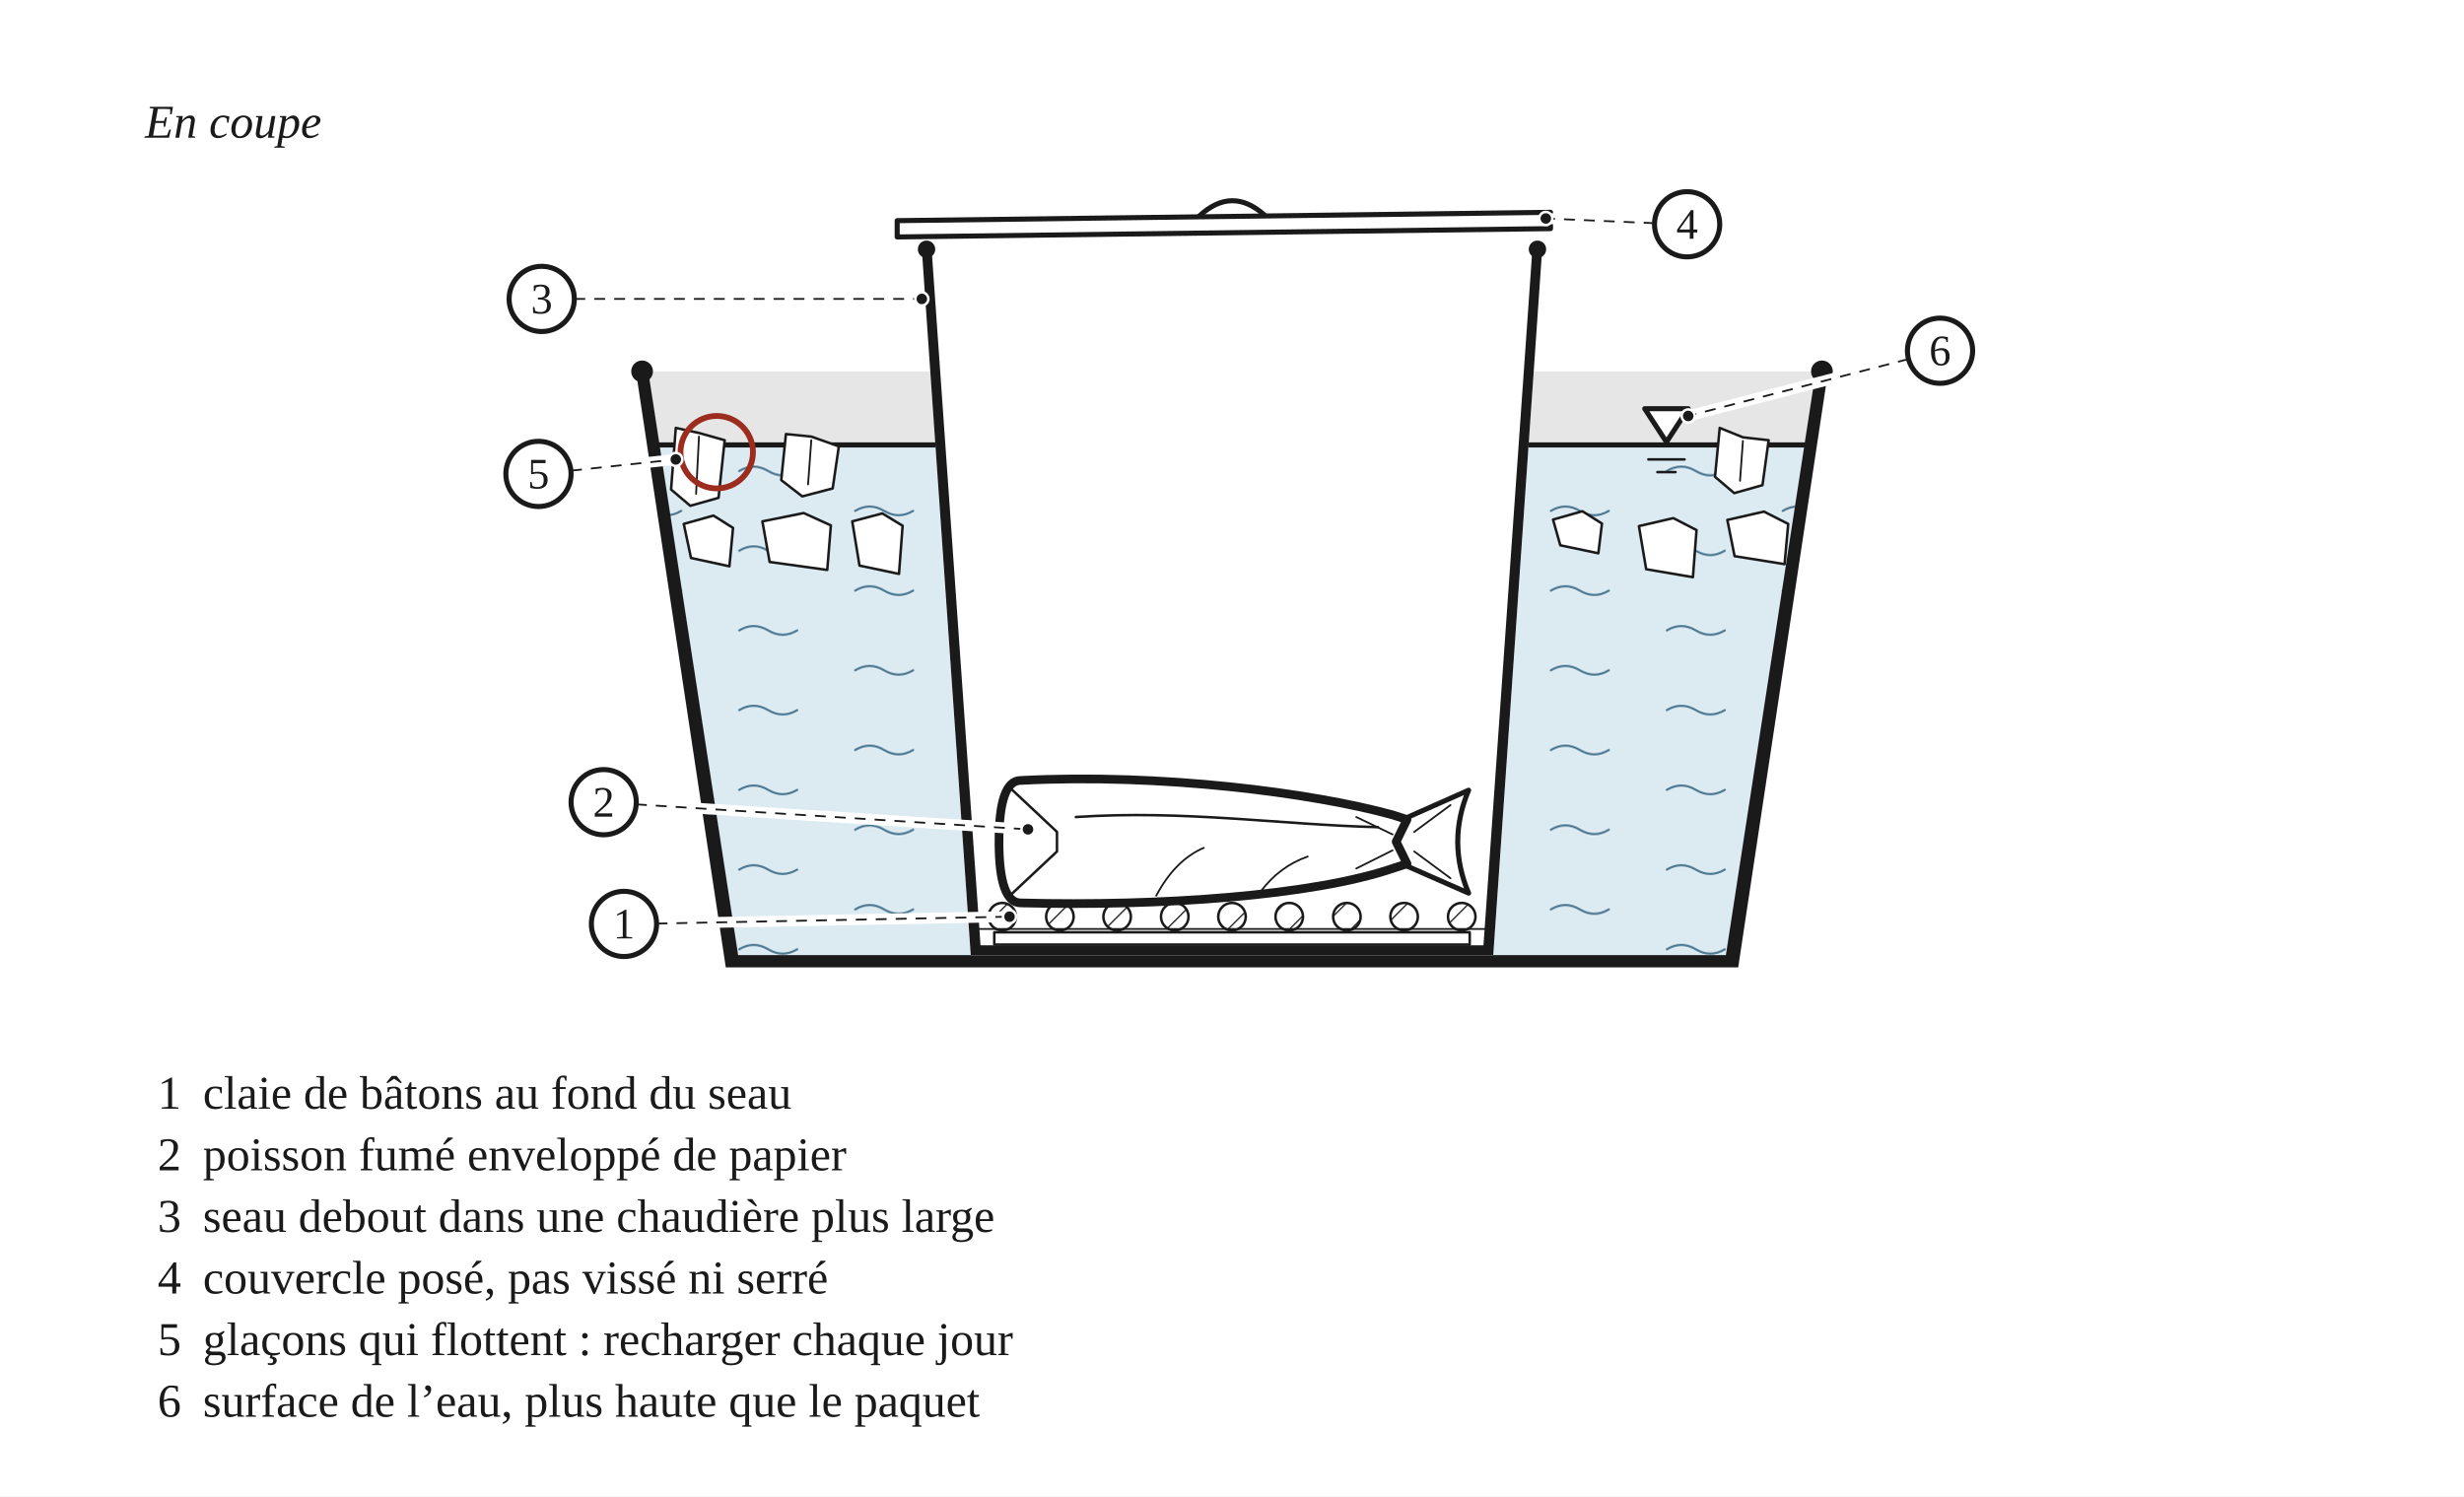
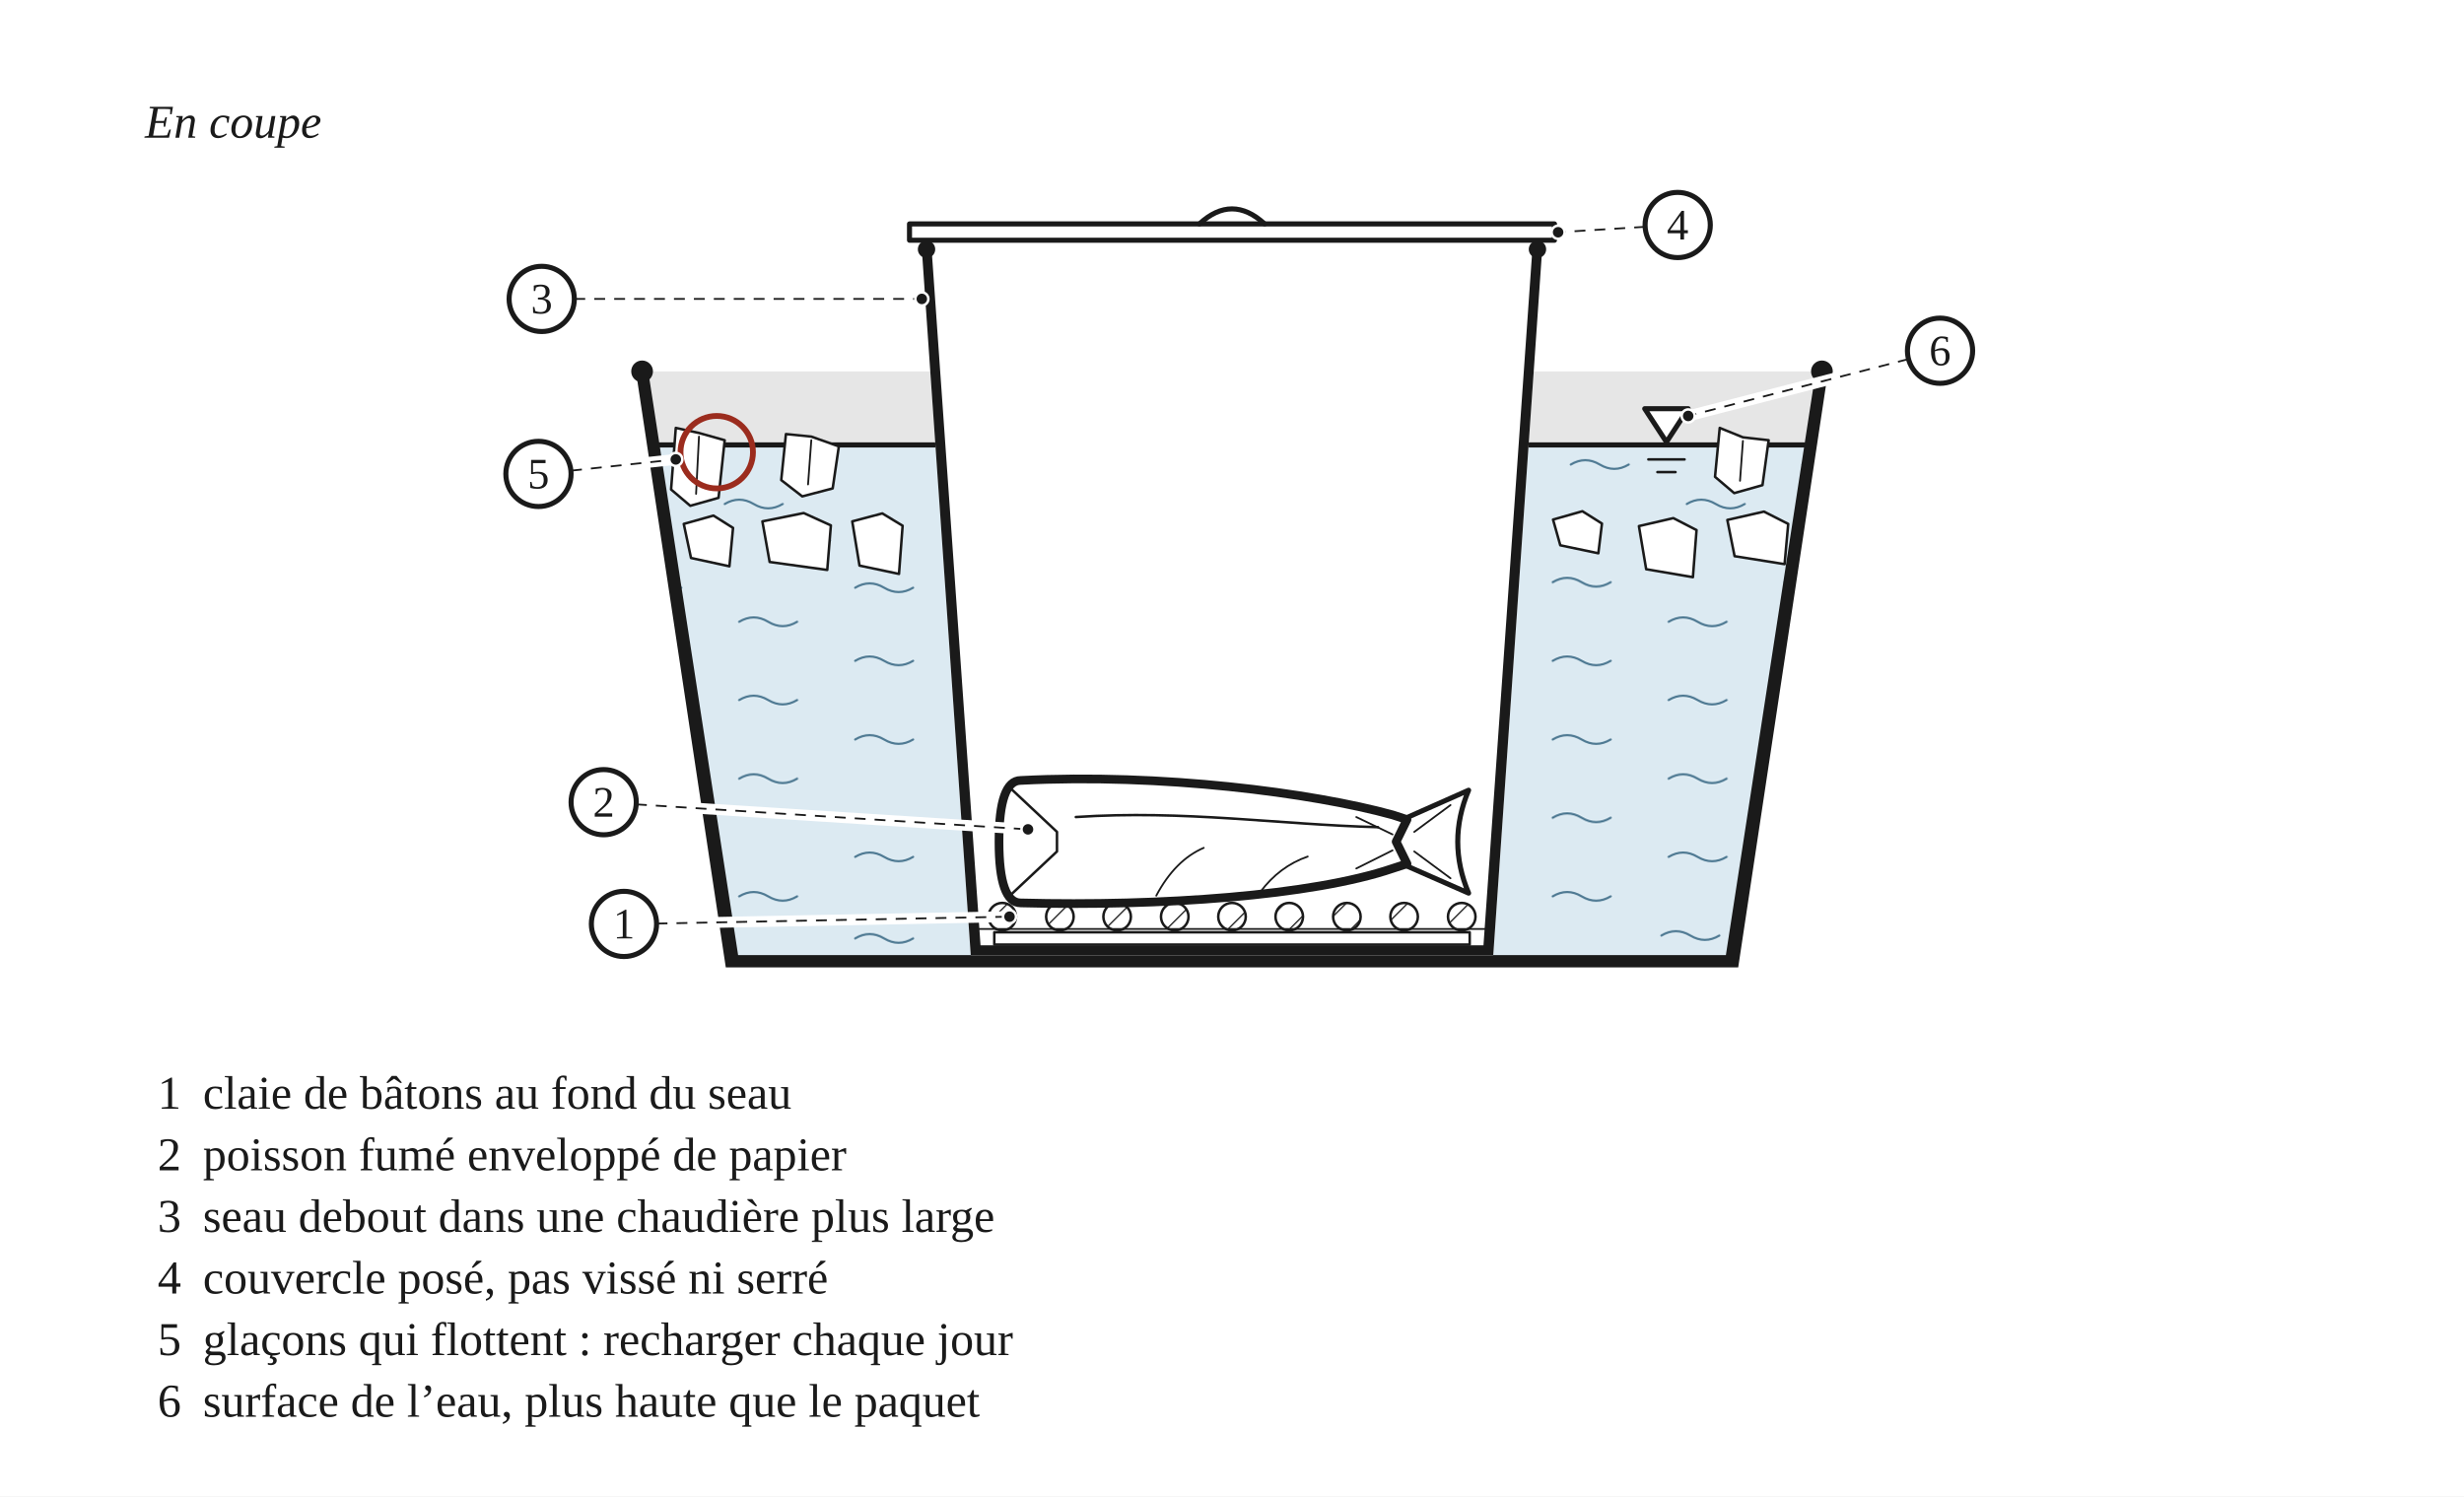
<svg xmlns="http://www.w3.org/2000/svg" width="680" height="413" viewBox="0 0 680 413" role="img">
  <defs>
    <pattern id="h-bois" width="6" height="6" patternUnits="userSpaceOnUse" patternTransform="rotate(45)">
      <line x1="0" y1="0" x2="0" y2="6" stroke="#1A1A1A" stroke-width="0.7" />
    </pattern>
    <pattern id="h-eau" width="64" height="22" patternUnits="userSpaceOnUse">
      <rect width="64" height="22" fill="#DCEAF2" />
      <path d="M4 7 q4 -2.4 8 0 t8 0 M36 18 q4 -2.4 8 0 t8 0" fill="none" stroke="#4F7A93" stroke-width="0.6" stroke-linecap="round" />
    </pattern>
  </defs>
  <rect x="0" y="0" width="680" height="413" fill="#FFFFFF" />
  <text x="40" y="38" font-family="Georgia, 'Times New Roman', serif" font-size="13" font-style="italic" fill="#1A1A1A">En coupe</text>
  <g transform="translate(40 46)" data-vue="bon">
    <path d="M138.9 56.5 L461.1 56.5 L461.4 76.8 L138.6 76.8 Z" fill="#E6E6E6" stroke="none" />
-     <path d="M142 76.8 L218.1 76.8 L227.9 217.6 L372.1 217.6 L381.9 76.8 L458 76.8 L436.8 217.6 L163.2 217.6 Z" fill="#FFFFFF" stroke="none" />
-     <path d="M142 76.8 L218.1 76.8 L227.9 217.6 L372.1 217.6 L381.9 76.8 L458 76.8 L436.8 217.6 L163.2 217.6 Z" fill="url(#h-eau)" stroke="none" />
+     <path d="M142 76.8 L218.1 76.8 L227.9 217.6 L163.2 217.6 L381.9 76.8 L458 76.8 L436.8 217.6 L372.1 217.6 Z" fill="#FFFFFF" stroke="none" />
+     <g transform="translate(0 12)">
+       <path d="M141.4 64.3 L218.6 64.3 L219.1 70.7 L142.4 70.7 Z" fill="url(#h-eau)" stroke="none" />
+     </g>
+     <g transform="translate(0 17.4)">
+       <path d="M219 64.3 L219.4 70.8 L143.2 70.8 L142.2 64.3 Z" fill="url(#h-eau)" stroke="none" />
+     </g>
+     <g transform="translate(28 20.1)">
+       <path d="M191.4 67.1 L192.2 78.9 L116.8 78.9 L115 67.1 Z" fill="url(#h-eau)" stroke="none" />
+     </g>
+     <g transform="translate(41 8.2)">
+       <path d="M179.1 89.8 L179.9 101.6 L105.4 101.6 L103.7 89.8 Z" fill="url(#h-eau)" stroke="none" />
+     </g>
+     <g transform="translate(0 21.2)">
+       <path d="M220.9 87.6 L221.7 99.4 L148.1 99.4 L146.3 87.6 Z" fill="url(#h-eau)" stroke="none" />
+     </g>
+     <g transform="translate(32 8.6)">
+       <path d="M189.6 111 L190.4 122.9 L117.7 122.9 L115.9 111 Z" fill="url(#h-eau)" stroke="none" />
+     </g>
+     <g transform="translate(0 19.4)">
+       <path d="M222.4 111.1 L223.2 122.9 L151.3 122.9 L149.6 111.1 Z" fill="url(#h-eau)" stroke="none" />
+     </g>
+     <g transform="translate(32 8.2)">
+       <path d="M191.1 133.1 L191.9 144.9 L121 144.9 L119.2 133.1 Z" fill="url(#h-eau)" stroke="none" />
+     </g>
+     <g transform="translate(0 19.1)">
+       <path d="M223.9 133 L224.7 144.9 L154.6 144.9 L152.8 133 Z" fill="url(#h-eau)" stroke="none" />
+     </g>
+     <g transform="translate(32 7.9)">
+       <path d="M192.6 155.1 L193.4 166.9 L124.2 166.9 L122.5 155.1 Z" fill="url(#h-eau)" stroke="none" />
+     </g>
+     <g transform="translate(0 21.5)">
+       <path d="M225.4 152.3 L225.8 158.7 L157.1 158.7 L156.1 152.3 Z" fill="url(#h-eau)" stroke="none" />
+     </g>
+     <g transform="translate(0 4.9)">
+       <path d="M225.7 174.3 L226.2 180.7 L157.9 180.7 L156.9 174.3 Z" fill="url(#h-eau)" stroke="none" />
+     </g>
+     <g transform="translate(0 7.5)">
+       <path d="M226.1 177.1 L226.9 189 L159.5 189 L157.7 177.1 Z" fill="url(#h-eau)" stroke="none" />
+     </g>
+     <g transform="translate(32 18.4)">
+       <path d="M194.9 177.1 L195.7 188.9 L129.1 188.9 L127.4 177.1 Z" fill="url(#h-eau)" stroke="none" />
+     </g>
+     <g transform="translate(0 8)">
+       <path d="M227.6 198.3 L228.4 210.1 L162.8 210.1 L161 198.3 Z" fill="url(#h-eau)" stroke="none" />
+     </g>
+     <g transform="translate(5.5 9.2)">
+       <path d="M375.9 67.1 L453.1 67.1 L451.3 79 L375.1 79 Z" fill="url(#h-eau)" stroke="none" />
+     </g>
+     <g transform="translate(37.5 20.1)">
+       <path d="M419.5 67.1 L417.7 78.9 L342.3 78.9 L343.1 67.1 Z" fill="url(#h-eau)" stroke="none" />
+     </g>
+     <g transform="translate(0 11.7)">
+       <path d="M455.3 86.3 L454.4 92.7 L379.4 92.7 L379.9 86.3 Z" fill="url(#h-eau)" stroke="none" />
+     </g>
+     <g transform="translate(0 17.1)">
+       <path d="M454.5 86.3 L453.6 92.7 L379.1 92.7 L379.5 86.3 Z" fill="url(#h-eau)" stroke="none" />
+     </g>
+     <g transform="translate(0.5 19.7)">
+       <path d="M453.2 89.1 L451.4 100.9 L377.8 100.9 L378.6 89.1 Z" fill="url(#h-eau)" stroke="none" />
+     </g>
+     <g transform="translate(32.5 8.6)">
+       <path d="M419.6 111 L417.8 122.9 L345.1 122.9 L345.9 111 Z" fill="url(#h-eau)" stroke="none" />
+     </g>
+     <g transform="translate(0.5 19.4)">
+       <path d="M449.9 111.1 L448.2 122.9 L376.3 122.9 L377.1 111.1 Z" fill="url(#h-eau)" stroke="none" />
+     </g>
+     <g transform="translate(32.5 8.2)">
+       <path d="M416.3 133.1 L414.5 144.9 L343.6 144.9 L344.4 133.1 Z" fill="url(#h-eau)" stroke="none" />
+     </g>
+     <g transform="translate(0.5 19.1)">
+       <path d="M446.7 133 L444.9 144.9 L374.8 144.9 L375.6 133 Z" fill="url(#h-eau)" stroke="none" />
+     </g>
+     <g transform="translate(32.5 7.9)">
+       <path d="M413 155.1 L411.3 166.9 L342.1 166.9 L342.9 155.1 Z" fill="url(#h-eau)" stroke="none" />
+     </g>
+     <g transform="translate(0.5 18.7)">
+       <path d="M443.4 155.1 L441.6 166.9 L373.3 166.9 L374.1 155.1 Z" fill="url(#h-eau)" stroke="none" />
+     </g>
+     <g transform="translate(32.5 7.5)">
+       <path d="M409.8 177.1 L408 189 L340.6 189 L341.4 177.1 Z" fill="url(#h-eau)" stroke="none" />
+     </g>
+     <g transform="translate(0.5 18.4)">
+       <path d="M440.1 177.1 L438.4 188.9 L371.8 188.9 L372.6 177.1 Z" fill="url(#h-eau)" stroke="none" />
+     </g>
+     <g transform="translate(30.5 7.2)">
+       <path d="M408.5 199.1 L406.7 210.9 L341.1 210.9 L341.9 199.1 Z" fill="url(#h-eau)" stroke="none" />
+     </g>
    <line x1="142" y1="76.8" x2="218.1" y2="76.8" fill="none" stroke="#1A1A1A" stroke-width="1.4" stroke-linejoin="round" stroke-linecap="round" />
    <line x1="381.9" y1="76.8" x2="458" y2="76.8" fill="none" stroke="#1A1A1A" stroke-width="1.4" stroke-linejoin="round" stroke-linecap="round" />
    <path d="M148.7 98.6 L156.9 96.3 L162.3 99.7 L161.3 110.3 L150.7 108 Z" fill="#FFFFFF" stroke="#1A1A1A" stroke-width="0.7" stroke-linejoin="round" stroke-linecap="round" />
    <path d="M170.4 97.9 L181.8 95.6 L189.3 99 L188.3 111.3 L172.4 109.1 Z" fill="#FFFFFF" stroke="#1A1A1A" stroke-width="0.7" stroke-linejoin="round" stroke-linecap="round" />
    <path d="M195.2 97.9 L203.5 95.7 L209.1 99.1 L208.1 112.4 L197.2 110.1 Z" fill="#FFFFFF" stroke="#1A1A1A" stroke-width="0.7" stroke-linejoin="round" stroke-linecap="round" />
    <path d="M388.6 97.4 L396.7 95.1 L402.1 98.5 L401.1 106.7 L390.6 104.5 Z" fill="#FFFFFF" stroke="#1A1A1A" stroke-width="0.7" stroke-linejoin="round" stroke-linecap="round" />
    <path d="M412.3 99.2 L421.8 97 L428.2 100.3 L427.2 113.3 L414.3 111.1 Z" fill="#FFFFFF" stroke="#1A1A1A" stroke-width="0.7" stroke-linejoin="round" stroke-linecap="round" />
    <path d="M436.7 97.5 L446.8 95.2 L453.5 98.6 L452.5 109.7 L438.7 107.5 Z" fill="#FFFFFF" stroke="#1A1A1A" stroke-width="0.7" stroke-linejoin="round" stroke-linecap="round" />
    <path d="M146.5 72.1 L152.9 73.5 L160 75.5 L158.3 91.4 L150.5 93.6 L145.2 89.1 Z" fill="#FFFFFF" stroke="#1A1A1A" stroke-width="0.7" stroke-linejoin="round" stroke-linecap="round" />
    <line x1="152.9" y1="74.5" x2="152.1" y2="90.3" fill="none" stroke="#1A1A1A" stroke-width="0.5" stroke-linejoin="round" stroke-linecap="round" />
    <path d="M176.9 73.8 L183.9 74.5 L191.5 77.2 L189.8 88.8 L181.4 91 L175.6 86.5 Z" fill="#FFFFFF" stroke="#1A1A1A" stroke-width="0.7" stroke-linejoin="round" stroke-linecap="round" />
    <line x1="183.9" y1="75.5" x2="183" y2="87.7" fill="none" stroke="#1A1A1A" stroke-width="0.5" stroke-linejoin="round" stroke-linecap="round" />
    <path d="M434.6 72.1 L441 74.7 L448.1 75.5 L446.4 87.9 L438.6 90.1 L433.3 85.6 Z" fill="#FFFFFF" stroke="#1A1A1A" stroke-width="0.7" stroke-linejoin="round" stroke-linecap="round" />
    <line x1="441" y1="75.7" x2="440.2" y2="86.7" fill="none" stroke="#1A1A1A" stroke-width="0.5" stroke-linejoin="round" stroke-linecap="round" />
    <path d="M413.9 66.8 L425.9 66.8 L419.9 76 Z" fill="#FFFFFF" stroke="#1A1A1A" stroke-width="1.4" stroke-linejoin="round" stroke-linecap="round" />
    <line x1="414.9" y1="80.8" x2="424.9" y2="80.8" fill="none" stroke="#1A1A1A" stroke-width="0.7" stroke-linejoin="round" stroke-linecap="round" />
    <line x1="417.4" y1="84.3" x2="422.4" y2="84.3" fill="none" stroke="#1A1A1A" stroke-width="0.7" stroke-linejoin="round" stroke-linecap="round" />
    <path d="M135.5 56.5 L160.3 221 L439.7 221 L464.5 56.5 L461.1 56.5 L436.3 217.6 L163.7 217.6 L138.9 56.5 Z" fill="#1A1A1A" stroke="none" />
    <circle cx="137.2" cy="56.5" r="3" fill="#1A1A1A" stroke="none" />
    <circle cx="462.8" cy="56.5" r="3" fill="#1A1A1A" stroke="none" />
    <path d="M214.4 22.8 L385.6 22.8 L372.1 217.6 L227.9 217.6 Z" fill="#FFFFFF" stroke="none" />
    <line x1="230.1" y1="210.4" x2="369.9" y2="210.4" fill="none" stroke="#1A1A1A" stroke-width="0.5" stroke-linejoin="round" stroke-linecap="round" />
    <rect x="234.4" y="211.3" width="131.2" height="3.4" fill="#FFFFFF" stroke="#1A1A1A" stroke-width="0.7" stroke-linejoin="round" stroke-linecap="round" />
    <circle cx="236.6" cy="207" r="3.8" fill="url(#h-bois)" stroke="#1A1A1A" stroke-width="0.7" stroke-linejoin="round" />
    <circle cx="252.5" cy="207" r="3.8" fill="url(#h-bois)" stroke="#1A1A1A" stroke-width="0.7" stroke-linejoin="round" />
    <circle cx="268.3" cy="207" r="3.8" fill="url(#h-bois)" stroke="#1A1A1A" stroke-width="0.7" stroke-linejoin="round" />
    <circle cx="284.2" cy="207" r="3.8" fill="url(#h-bois)" stroke="#1A1A1A" stroke-width="0.7" stroke-linejoin="round" />
    <circle cx="300" cy="207" r="3.8" fill="url(#h-bois)" stroke="#1A1A1A" stroke-width="0.7" stroke-linejoin="round" />
    <circle cx="315.8" cy="207" r="3.8" fill="url(#h-bois)" stroke="#1A1A1A" stroke-width="0.7" stroke-linejoin="round" />
    <circle cx="331.7" cy="207" r="3.8" fill="url(#h-bois)" stroke="#1A1A1A" stroke-width="0.7" stroke-linejoin="round" />
    <circle cx="347.5" cy="207" r="3.8" fill="url(#h-bois)" stroke="#1A1A1A" stroke-width="0.7" stroke-linejoin="round" />
    <circle cx="363.4" cy="207" r="3.8" fill="url(#h-bois)" stroke="#1A1A1A" stroke-width="0.7" stroke-linejoin="round" />
    <path d="M342.3 182.3 L365.3 172.1 Q359.3 186.3 365.3 200.5 L342.3 190.4 Z" fill="#FFFFFF" stroke="#1A1A1A" stroke-width="1.4" stroke-linejoin="round" stroke-linecap="round" />
    <line x1="350.3" y1="183.6" x2="360.3" y2="176.2" fill="none" stroke="#1A1A1A" stroke-width="0.5" stroke-linejoin="round" stroke-linecap="round" />
    <line x1="350.3" y1="189" x2="360.3" y2="196.4" fill="none" stroke="#1A1A1A" stroke-width="0.5" stroke-linejoin="round" stroke-linecap="round" />
    <path d="M241.7 169.4 C280.4 167.4 322.2 172.8 344.3 178.9 L348.3 180.2 L345.3 186.3 L348.3 192.4 L344.3 193.7 C322.2 201.2 280.4 204.2 241.7 203.2 Q235.7 203.2 235.7 186.3 Q235.7 169.4 241.7 169.4 Z" fill="#FFFFFF" stroke="#1A1A1A" stroke-width="2.4" stroke-linejoin="round" stroke-linecap="round" />
    <path d="M238.7 171.4 L251.7 183.6 L251.7 189 L238.7 201.2" fill="none" stroke="#1A1A1A" stroke-width="0.7" stroke-linejoin="round" stroke-linecap="round" />
    <path d="M256.9 179.5 C286.9 177.5 313.1 181.6 340.3 182.3" fill="none" stroke="#1A1A1A" stroke-width="0.7" stroke-linejoin="round" stroke-linecap="round" />
    <line x1="334.3" y1="179.5" x2="344.3" y2="184.3" fill="none" stroke="#1A1A1A" stroke-width="0.5" stroke-linejoin="round" stroke-linecap="round" />
    <line x1="334.3" y1="193.7" x2="344.3" y2="188.7" fill="none" stroke="#1A1A1A" stroke-width="0.5" stroke-linejoin="round" stroke-linecap="round" />
    <path d="M279.1 201.2 Q284.3 191.4 292.2 188" fill="none" stroke="#1A1A1A" stroke-width="0.5" stroke-linejoin="round" stroke-linecap="round" />
    <path d="M307.8 200.2 Q313.1 193.1 320.9 190.4" fill="none" stroke="#1A1A1A" stroke-width="0.5" stroke-linejoin="round" stroke-linecap="round" />
    <path d="M214.4 22.8 L227.9 217.6 L372.1 217.6 L385.6 22.8 L382.9 22.8 L369.4 214.9 L230.6 214.9 L217.1 22.8 Z" fill="#1A1A1A" stroke="none" />
    <circle cx="215.7" cy="22.8" r="2.4" fill="#1A1A1A" stroke="none" />
    <circle cx="384.3" cy="22.8" r="2.4" fill="#1A1A1A" stroke="none" />
-     <path d="M207.6 14.9 L387.9 12.6 L387.9 17.1 L207.6 19.4 Z" fill="#FFFFFF" stroke="#1A1A1A" stroke-width="1.4" stroke-linejoin="round" stroke-linecap="round" />
-     <path d="M291 13.6 Q300 5.3 309 13.4" fill="none" stroke="#1A1A1A" stroke-width="1.4" stroke-linejoin="round" stroke-linecap="round" />
+     <path d="M211 15.8 L389 15.8 L389 20.3 L211 20.3 Z" fill="#FFFFFF" stroke="#1A1A1A" stroke-width="1.4" stroke-linejoin="round" stroke-linecap="round" />
+     <path d="M291 15.8 Q300 7.5 309 15.8" fill="none" stroke="#1A1A1A" stroke-width="1.4" stroke-linejoin="round" stroke-linecap="round" />
    <circle cx="157.8" cy="78.8" r="10" fill="none" stroke="#9B2C1E" stroke-width="1.6" />
  </g>
  <line x1="181.2" y1="254.9" x2="278.6" y2="253" fill="none" stroke="#FFFFFF" stroke-width="3" stroke-linecap="round" />
  <line x1="181.2" y1="254.9" x2="278.6" y2="253" fill="none" stroke="#1A1A1A" stroke-width="0.5" stroke-dasharray="3 2.5" />
  <circle cx="278.6" cy="253" r="1.8" fill="#1A1A1A" stroke="#FFFFFF" stroke-width="0.7" />
  <circle cx="172.2" cy="255" r="9" fill="#FFFFFF" stroke="#1A1A1A" stroke-width="1.4" data-vue="bon" />
  <text x="172.2" y="259" text-anchor="middle" font-family="Georgia, 'Times New Roman', serif" font-size="12" fill="#1A1A1A">1</text>
  <line x1="175.5" y1="222" x2="283.7" y2="228.9" fill="none" stroke="#FFFFFF" stroke-width="3" stroke-linecap="round" />
  <line x1="175.5" y1="222" x2="283.7" y2="228.9" fill="none" stroke="#1A1A1A" stroke-width="0.5" stroke-dasharray="3 2.5" />
  <circle cx="283.7" cy="228.9" r="1.8" fill="#1A1A1A" stroke="#FFFFFF" stroke-width="0.7" />
  <circle cx="166.6" cy="221.4" r="9" fill="#FFFFFF" stroke="#1A1A1A" stroke-width="1.4" data-vue="bon" />
  <text x="166.6" y="225.4" text-anchor="middle" font-family="Georgia, 'Times New Roman', serif" font-size="12" fill="#1A1A1A">2</text>
  <line x1="158.5" y1="82.5" x2="254.4" y2="82.5" fill="none" stroke="#FFFFFF" stroke-width="3" stroke-linecap="round" />
  <line x1="158.5" y1="82.5" x2="254.4" y2="82.5" fill="none" stroke="#1A1A1A" stroke-width="0.5" stroke-dasharray="3 2.5" />
  <circle cx="254.4" cy="82.5" r="1.8" fill="#1A1A1A" stroke="#FFFFFF" stroke-width="0.7" />
  <circle cx="149.5" cy="82.5" r="9" fill="#FFFFFF" stroke="#1A1A1A" stroke-width="1.4" data-vue="bon" />
  <text x="149.5" y="86.5" text-anchor="middle" font-family="Georgia, 'Times New Roman', serif" font-size="12" fill="#1A1A1A">3</text>
-   <line x1="456.6" y1="61.6" x2="426.6" y2="60.3" fill="none" stroke="#FFFFFF" stroke-width="3" stroke-linecap="round" />
-   <line x1="456.6" y1="61.6" x2="426.6" y2="60.3" fill="none" stroke="#1A1A1A" stroke-width="0.5" stroke-dasharray="3 2.5" />
-   <circle cx="426.6" cy="60.3" r="1.8" fill="#1A1A1A" stroke="#FFFFFF" stroke-width="0.7" />
-   <circle cx="465.6" cy="61.9" r="9" fill="#FFFFFF" stroke="#1A1A1A" stroke-width="1.4" data-vue="bon" />
-   <text x="465.6" y="65.9" text-anchor="middle" font-family="Georgia, 'Times New Roman', serif" font-size="12" fill="#1A1A1A">4</text>
+   <line x1="454" y1="62.6" x2="430" y2="64.1" fill="none" stroke="#FFFFFF" stroke-width="3" stroke-linecap="round" />
+   <line x1="454" y1="62.6" x2="430" y2="64.1" fill="none" stroke="#1A1A1A" stroke-width="0.5" stroke-dasharray="3 2.5" />
+   <circle cx="430" cy="64.1" r="1.8" fill="#1A1A1A" stroke="#FFFFFF" stroke-width="0.7" />
+   <circle cx="463" cy="62.1" r="9" fill="#FFFFFF" stroke="#1A1A1A" stroke-width="1.4" data-vue="bon" />
+   <text x="463" y="66.1" text-anchor="middle" font-family="Georgia, 'Times New Roman', serif" font-size="12" fill="#1A1A1A">4</text>
  <line x1="157.6" y1="129.9" x2="186.5" y2="126.8" fill="none" stroke="#FFFFFF" stroke-width="3" stroke-linecap="round" />
  <line x1="157.6" y1="129.9" x2="186.5" y2="126.8" fill="none" stroke="#1A1A1A" stroke-width="0.5" stroke-dasharray="3 2.5" />
  <circle cx="186.5" cy="126.8" r="1.8" fill="#1A1A1A" stroke="#FFFFFF" stroke-width="0.7" />
  <circle cx="148.6" cy="130.8" r="9" fill="#FFFFFF" stroke="#1A1A1A" stroke-width="1.4" data-vue="bon" />
  <text x="148.6" y="134.8" text-anchor="middle" font-family="Georgia, 'Times New Roman', serif" font-size="12" fill="#1A1A1A">5</text>
  <line x1="526.7" y1="99.1" x2="465.9" y2="114.8" fill="none" stroke="#FFFFFF" stroke-width="3" stroke-linecap="round" />
  <line x1="526.7" y1="99.1" x2="465.9" y2="114.8" fill="none" stroke="#1A1A1A" stroke-width="0.5" stroke-dasharray="3 2.5" />
  <circle cx="465.9" cy="114.8" r="1.8" fill="#1A1A1A" stroke="#FFFFFF" stroke-width="0.7" />
  <circle cx="535.4" cy="96.8" r="9" fill="#FFFFFF" stroke="#1A1A1A" stroke-width="1.4" data-vue="bon" />
  <text x="535.4" y="100.8" text-anchor="middle" font-family="Georgia, 'Times New Roman', serif" font-size="12" fill="#1A1A1A">6</text>
  <text x="50" y="306" text-anchor="end" font-family="Georgia, 'Times New Roman', serif" font-size="13" fill="#1A1A1A">1</text>
  <text x="56" y="306" font-family="Georgia, 'Times New Roman', serif" font-size="13" fill="#1A1A1A">claie de bâtons au fond du seau</text>
  <text x="50" y="323" text-anchor="end" font-family="Georgia, 'Times New Roman', serif" font-size="13" fill="#1A1A1A">2</text>
  <text x="56" y="323" font-family="Georgia, 'Times New Roman', serif" font-size="13" fill="#1A1A1A">poisson fumé enveloppé de papier</text>
  <text x="50" y="340" text-anchor="end" font-family="Georgia, 'Times New Roman', serif" font-size="13" fill="#1A1A1A">3</text>
  <text x="56" y="340" font-family="Georgia, 'Times New Roman', serif" font-size="13" fill="#1A1A1A">seau debout dans une chaudière plus large</text>
  <text x="50" y="357" text-anchor="end" font-family="Georgia, 'Times New Roman', serif" font-size="13" fill="#1A1A1A">4</text>
  <text x="56" y="357" font-family="Georgia, 'Times New Roman', serif" font-size="13" fill="#1A1A1A">couvercle posé, pas vissé ni serré</text>
  <text x="50" y="374" text-anchor="end" font-family="Georgia, 'Times New Roman', serif" font-size="13" fill="#1A1A1A">5</text>
  <text x="56" y="374" font-family="Georgia, 'Times New Roman', serif" font-size="13" fill="#1A1A1A">glaçons qui flottent : recharger chaque jour</text>
  <text x="50" y="391" text-anchor="end" font-family="Georgia, 'Times New Roman', serif" font-size="13" fill="#1A1A1A">6</text>
  <text x="56" y="391" font-family="Georgia, 'Times New Roman', serif" font-size="13" fill="#1A1A1A">surface de l’eau, plus haute que le paquet</text>
</svg>
